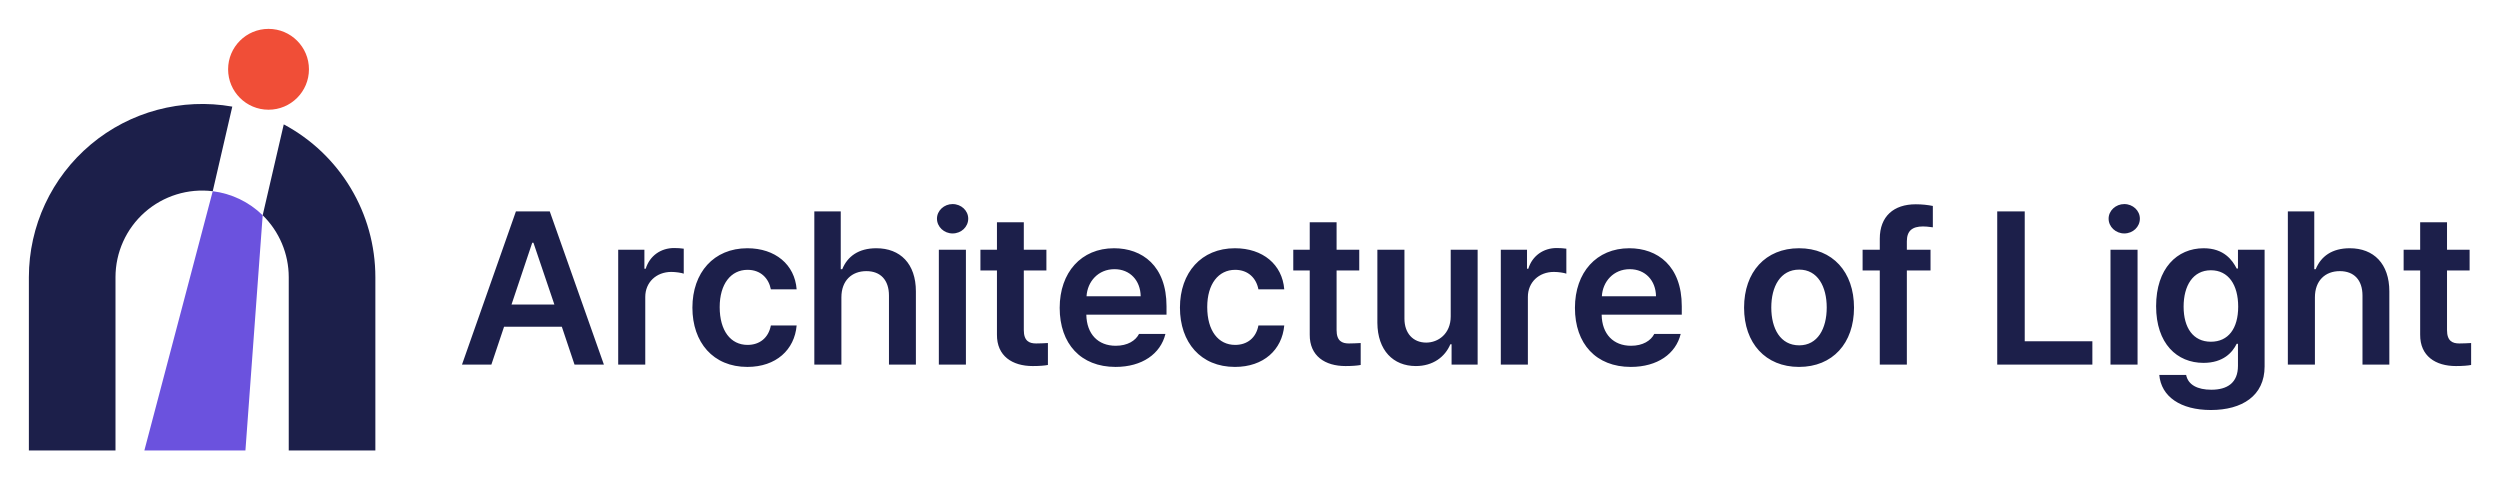
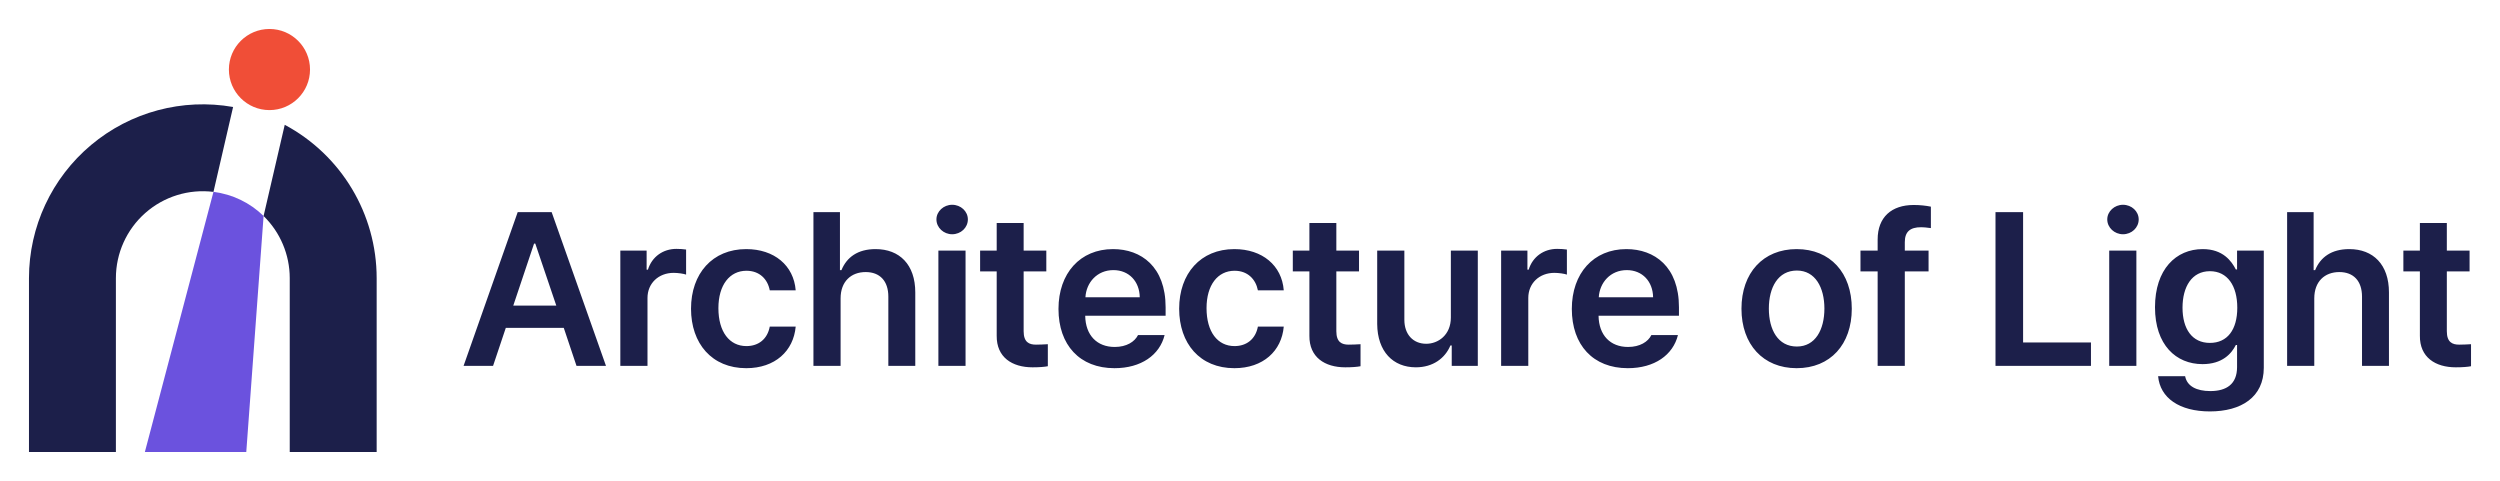
- <svg xmlns="http://www.w3.org/2000/svg" viewBox="4 -2.4 346.33 66.4" role="img" aria-label="Architecture of Light">
+ <svg xmlns="http://www.w3.org/2000/svg" viewBox="4 -2.4 345.14 66.4" role="img" aria-label="Architecture of Light">
  <path fill="#6B52DE" d="M33.47 24.09A12 12 0 0 1 40.39 27.42L38 60H24Z" />
  <path fill="#1C1F4A" d="M8 60V36A24 24 0 0 1 36.18 12.37L33.47 24.09A12 12 0 0 0 20 36V60ZM43.31 14.83A24 24 0 0 1 56 36V60H44V36A12 12 0 0 0 40.39 27.42Z" />
  <circle fill="#F04E37" cx="41.2" cy="7.2" r="5.6" />
-   <path fill="#1C1F4A" d="M72.07 48.11L73.83 42.86L81.83 42.86L83.59 48.11L87.66 48.11L80.16 26.89L75.47 26.89L68 48.11ZM74.86 39.79L77.73 31.23L77.9 31.23L80.8 39.79ZM89.64 48.11L93.39 48.11L93.39 38.73C93.39 36.71 94.92 35.27 97 35.27C97.61 35.27 98.4 35.39 98.72 35.51L98.72 32.05C98.37 31.99 97.79 31.96 97.38 31.96C95.56 31.96 94.01 33.02 93.45 34.83L93.27 34.83L93.27 32.2L89.64 32.2ZM107.53 48.43C111.52 48.43 114.07 46.05 114.36 42.69L110.79 42.69C110.46 44.41 109.23 45.38 107.56 45.38C105.22 45.38 103.7 43.42 103.7 40.14C103.7 36.94 105.25 34.98 107.56 34.98C109.38 34.98 110.49 36.15 110.79 37.68L114.36 37.68C114.1 34.25 111.4 31.99 107.53 31.99C102.88 31.99 99.92 35.36 99.92 40.22C99.92 45.03 102.79 48.43 107.53 48.43ZM120.56 38.79C120.56 36.47 122 35.16 124.02 35.16C125.98 35.16 127.15 36.39 127.15 38.55L127.15 48.11L130.88 48.11L130.88 37.97C130.88 34.13 128.71 31.99 125.4 31.99C122.94 31.99 121.41 33.11 120.68 34.89L120.47 34.89L120.47 26.89L116.81 26.89L116.81 48.11L120.56 48.11ZM134.06 48.11L137.81 48.11L137.81 32.2L134.06 32.2ZM135.96 29.94C137.17 29.94 138.13 29.03 138.13 27.89C138.13 26.78 137.17 25.87 135.96 25.87C134.79 25.87 133.8 26.78 133.8 27.89C133.8 29.03 134.79 29.94 135.96 29.94ZM148.96 32.2L145.83 32.2L145.83 28.39L142.11 28.39L142.11 32.2L139.82 32.2L139.82 35.07L142.11 35.07L142.11 43.95C142.08 46.93 144.25 48.31 147.06 48.31C148 48.31 148.73 48.25 149.17 48.16L149.17 45.12C148.7 45.15 147.97 45.18 147.53 45.18C146.59 45.18 145.83 44.85 145.83 43.33L145.83 35.07L148.96 35.07ZM158.54 48.43C162.23 48.43 164.78 46.61 165.45 43.86L161.79 43.86C161.32 44.79 160.21 45.5 158.56 45.5C156.13 45.5 154.54 43.9 154.49 41.19L165.6 41.19L165.6 40.02C165.6 34.42 162.23 31.99 158.33 31.99C153.79 31.99 150.8 35.33 150.8 40.25C150.8 45.23 153.73 48.43 158.54 48.43ZM154.52 38.64C154.64 36.61 156.13 34.89 158.39 34.89C160.56 34.89 161.99 36.47 162.02 38.64ZM175.08 48.43C179.06 48.43 181.61 46.05 181.91 42.69L178.33 42.69C178.01 44.41 176.78 45.38 175.11 45.38C172.77 45.38 171.24 43.42 171.24 40.14C171.24 36.94 172.79 34.98 175.11 34.98C176.93 34.98 178.04 36.15 178.33 37.68L181.91 37.68C181.64 34.25 178.95 31.99 175.08 31.99C170.42 31.99 167.46 35.36 167.46 40.22C167.46 45.03 170.33 48.43 175.08 48.43ZM192.3 32.2L189.16 32.2L189.16 28.39L185.44 28.39L185.44 32.2L183.16 32.2L183.16 35.07L185.44 35.07L185.44 43.95C185.41 46.93 187.58 48.31 190.39 48.31C191.33 48.31 192.06 48.25 192.5 48.16L192.5 45.12C192.03 45.15 191.3 45.18 190.86 45.18C189.92 45.18 189.16 44.85 189.16 43.33L189.16 35.07L192.3 35.07ZM204.97 41.43C204.97 43.86 203.22 45.06 201.58 45.06C199.76 45.06 198.56 43.77 198.56 41.75L198.56 32.2L194.81 32.2L194.81 42.33C194.84 46.14 197.01 48.31 200.14 48.31C202.51 48.31 204.18 47.05 204.92 45.29L205.09 45.29L205.09 48.11L208.7 48.11L208.7 32.2L204.97 32.2ZM211.91 48.11L215.66 48.11L215.66 38.73C215.66 36.71 217.18 35.27 219.26 35.27C219.88 35.27 220.67 35.39 220.99 35.51L220.99 32.05C220.64 31.99 220.05 31.96 219.64 31.96C217.83 31.96 216.27 33.02 215.72 34.83L215.54 34.83L215.54 32.2L211.91 32.2ZM229.92 48.43C233.61 48.43 236.16 46.61 236.83 43.86L233.17 43.86C232.7 44.79 231.59 45.5 229.95 45.5C227.52 45.5 225.92 43.9 225.88 41.19L236.98 41.19L236.98 40.02C236.98 34.42 233.61 31.99 229.71 31.99C225.17 31.99 222.18 35.33 222.18 40.25C222.18 45.23 225.11 48.43 229.92 48.43ZM225.91 38.64C226.02 36.61 227.52 34.89 229.77 34.89C231.94 34.89 233.38 36.47 233.41 38.64ZM253.22 48.43C257.88 48.43 260.84 45.15 260.84 40.22C260.84 35.27 257.88 31.99 253.22 31.99C248.59 31.99 245.61 35.27 245.61 40.22C245.61 45.15 248.59 48.43 253.22 48.43ZM253.25 45.44C250.64 45.44 249.38 43.13 249.38 40.2C249.38 37.29 250.64 34.95 253.25 34.95C255.8 34.95 257.06 37.29 257.06 40.2C257.06 43.13 255.8 45.44 253.25 45.44ZM271.44 32.2L268.16 32.2L268.16 31.03C268.16 29.59 268.89 28.97 270.41 28.97C270.67 28.97 271.14 29 271.76 29.09L271.76 26.13C271.06 25.99 270.26 25.9 269.39 25.9C266.34 25.9 264.41 27.57 264.41 30.67L264.41 32.2L262.03 32.2L262.03 35.07L264.41 35.07L264.41 48.11L268.16 48.11L268.16 35.07L271.44 35.07ZM280.68 48.11L293.86 48.11L293.86 44.88L284.49 44.88L284.49 26.89L280.68 26.89ZM296.37 48.11L300.12 48.11L300.12 32.2L296.37 32.2ZM298.28 29.94C299.48 29.94 300.44 29.03 300.44 27.89C300.44 26.78 299.48 25.87 298.28 25.87C297.1 25.87 296.11 26.78 296.11 27.89C296.11 29.03 297.1 29.94 298.28 29.94ZM310.28 54.4C314.59 54.4 317.72 52.44 317.72 48.37L317.72 32.2L314.03 32.2L314.03 34.8L313.85 34.8C313.27 33.66 312.1 31.99 309.28 31.99C305.59 31.99 302.69 34.78 302.69 40.02C302.69 45.21 305.59 47.87 309.25 47.87C312.01 47.87 313.27 46.41 313.85 45.23L314.03 45.23L314.03 48.28C314.03 50.63 312.56 51.59 310.34 51.59C308.43 51.59 307.12 50.92 306.85 49.54L303.13 49.54C303.39 52.53 306.06 54.4 310.28 54.4ZM310.28 44.94C307.82 44.94 306.5 43.01 306.5 40.08C306.5 37.18 307.79 35.04 310.28 35.04C312.71 35.04 314.06 37.06 314.06 40.08C314.06 43.13 312.68 44.94 310.28 44.94ZM324.69 38.79C324.69 36.47 326.12 35.16 328.14 35.16C330.11 35.16 331.28 36.39 331.28 38.55L331.28 48.11L335 48.11L335 37.97C335 34.13 332.83 31.99 329.52 31.99C327.06 31.99 325.53 33.11 324.8 34.89L324.6 34.89L324.6 26.89L320.94 26.89L320.94 48.11L324.69 48.11ZM346.12 32.2L342.99 32.2L342.99 28.39L339.27 28.39L339.27 32.2L336.98 32.2L336.98 35.07L339.27 35.07L339.27 43.95C339.24 46.93 341.41 48.31 344.22 48.31C345.16 48.31 345.89 48.25 346.33 48.16L346.33 45.12C345.86 45.15 345.13 45.18 344.69 45.18C343.75 45.18 342.99 44.85 342.99 43.33L342.99 35.07L346.12 35.07Z" />
+   <path fill="#1C1F4A" d="M72.07 48.11L73.83 42.86L81.83 42.86L83.59 48.11L87.66 48.11L80.16 26.89L75.47 26.89L68 48.11ZM74.86 39.79L77.73 31.23L77.9 31.23L80.8 39.79ZM89.64 48.11L93.39 48.11L93.39 38.73C93.39 36.71 94.92 35.27 97 35.27C97.61 35.27 98.4 35.39 98.72 35.51L98.72 32.05C98.37 31.99 97.79 31.96 97.38 31.96C95.56 31.96 94.01 33.02 93.45 34.83L93.27 34.83L93.27 32.2L89.64 32.2ZM107.02 48.43C111.01 48.43 113.55 46.05 113.85 42.69L110.27 42.69C109.95 44.41 108.72 45.38 107.05 45.38C104.71 45.38 103.18 43.42 103.18 40.14C103.18 36.94 104.74 34.98 107.05 34.98C108.87 34.98 109.98 36.15 110.27 37.68L113.85 37.68C113.58 34.25 110.89 31.99 107.02 31.99C102.36 31.99 99.4 35.36 99.4 40.22C99.4 45.03 102.28 48.43 107.02 48.43ZM120.05 38.79C120.05 36.47 121.49 35.16 123.51 35.16C125.47 35.16 126.64 36.39 126.64 38.55L126.64 48.11L130.36 48.11L130.36 37.97C130.36 34.13 128.19 31.99 124.88 31.99C122.42 31.99 120.9 33.11 120.17 34.89L119.96 34.89L119.96 26.89L116.3 26.89L116.3 48.11L120.05 48.11ZM133.55 48.11L137.3 48.11L137.3 32.2L133.55 32.2ZM135.45 29.94C136.65 29.94 137.62 29.03 137.62 27.89C137.62 26.78 136.65 25.87 135.45 25.87C134.28 25.87 133.28 26.78 133.28 27.89C133.28 29.03 134.28 29.94 135.45 29.94ZM148.45 32.2L145.32 32.2L145.32 28.39L141.6 28.39L141.6 32.2L139.31 32.2L139.31 35.07L141.6 35.07L141.6 43.95C141.57 46.93 143.73 48.31 146.55 48.31C147.48 48.31 148.22 48.25 148.66 48.16L148.66 45.12C148.19 45.15 147.45 45.18 147.02 45.18C146.08 45.18 145.32 44.85 145.32 43.33L145.32 35.07L148.45 35.07ZM157.86 48.43C161.55 48.43 164.1 46.61 164.78 43.86L161.11 43.86C160.64 44.79 159.53 45.5 157.89 45.5C155.46 45.5 153.86 43.9 153.82 41.19L164.92 41.19L164.92 40.02C164.92 34.42 161.55 31.99 157.66 31.99C153.12 31.99 150.13 35.33 150.13 40.25C150.13 45.23 153.06 48.43 157.86 48.43ZM153.85 38.64C153.96 36.61 155.46 34.89 157.71 34.89C159.88 34.89 161.32 36.47 161.35 38.64ZM174.41 48.43C178.39 48.43 180.94 46.05 181.23 42.69L177.66 42.69C177.34 44.41 176.1 45.38 174.44 45.38C172.09 45.38 170.57 43.42 170.57 40.14C170.57 36.94 172.12 34.98 174.44 34.98C176.25 34.98 177.36 36.15 177.66 37.68L181.23 37.68C180.97 34.25 178.27 31.99 174.41 31.99C169.75 31.99 166.79 35.36 166.79 40.22C166.79 45.03 169.66 48.43 174.41 48.43ZM191.62 32.2L188.49 32.2L188.49 28.39L184.77 28.39L184.77 32.2L182.48 32.2L182.48 35.07L184.77 35.07L184.77 43.95C184.74 46.93 186.91 48.31 189.72 48.31C190.66 48.31 191.39 48.25 191.83 48.16L191.83 45.12C191.36 45.15 190.63 45.18 190.19 45.18C189.25 45.18 188.49 44.85 188.49 43.33L188.49 35.07L191.62 35.07ZM204.3 41.43C204.3 43.86 202.54 45.06 200.9 45.06C199.09 45.06 197.88 43.77 197.88 41.75L197.88 32.2L194.13 32.2L194.13 42.33C194.16 46.14 196.33 48.31 199.47 48.31C201.84 48.31 203.51 47.05 204.24 45.29L204.42 45.29L204.42 48.11L208.02 48.11L208.02 32.2L204.3 32.2ZM211.24 48.11L214.99 48.11L214.99 38.73C214.99 36.71 216.51 35.27 218.59 35.27C219.2 35.27 220 35.39 220.32 35.51L220.32 32.05C219.97 31.99 219.38 31.96 218.97 31.96C217.15 31.96 215.6 33.02 215.04 34.83L214.87 34.83L214.87 32.2L211.24 32.2ZM228.73 48.43C232.42 48.43 234.97 46.61 235.65 43.86L231.98 43.86C231.52 44.79 230.4 45.5 228.76 45.5C226.33 45.5 224.73 43.9 224.69 41.19L235.79 41.19L235.79 40.02C235.79 34.42 232.42 31.99 228.53 31.99C223.99 31.99 221 35.33 221 40.25C221 45.23 223.93 48.43 228.73 48.43ZM224.72 38.64C224.84 36.61 226.33 34.89 228.59 34.89C230.75 34.89 232.19 36.47 232.22 38.64ZM252.04 48.43C256.69 48.43 259.65 45.15 259.65 40.22C259.65 35.27 256.69 31.99 252.04 31.99C247.41 31.99 244.42 35.27 244.42 40.22C244.42 45.15 247.41 48.43 252.04 48.43ZM252.07 45.44C249.46 45.44 248.2 43.13 248.2 40.2C248.2 37.29 249.46 34.95 252.07 34.95C254.61 34.95 255.87 37.29 255.87 40.2C255.87 43.13 254.61 45.44 252.07 45.44ZM270.25 32.2L266.97 32.2L266.97 31.03C266.97 29.59 267.7 28.97 269.22 28.97C269.49 28.97 269.96 29 270.57 29.09L270.57 26.13C269.87 25.99 269.08 25.9 268.2 25.9C265.15 25.9 263.22 27.57 263.22 30.67L263.22 32.2L260.85 32.2L260.85 35.07L263.22 35.07L263.22 48.11L266.97 48.11L266.97 35.07L270.25 35.07ZM279.49 48.11L292.67 48.11L292.67 44.88L283.3 44.88L283.3 26.89L279.49 26.89ZM295.19 48.11L298.94 48.11L298.94 32.2L295.19 32.2ZM297.09 29.94C298.29 29.94 299.26 29.03 299.26 27.89C299.26 26.78 298.29 25.87 297.09 25.87C295.92 25.87 294.92 26.78 294.92 27.89C294.92 29.03 295.92 29.94 297.09 29.94ZM309.09 54.4C313.4 54.4 316.53 52.44 316.53 48.37L316.53 32.2L312.84 32.2L312.84 34.8L312.67 34.8C312.08 33.66 310.91 31.99 308.1 31.99C304.41 31.99 301.51 34.78 301.51 40.02C301.51 45.21 304.41 47.87 308.07 47.87C310.82 47.87 312.08 46.41 312.67 45.23L312.84 45.23L312.84 48.28C312.84 50.63 311.38 51.59 309.15 51.59C307.25 51.59 305.93 50.92 305.67 49.54L301.94 49.54C302.21 52.53 304.87 54.4 309.09 54.4ZM309.09 44.94C306.63 44.94 305.31 43.01 305.31 40.08C305.31 37.18 306.6 35.04 309.09 35.04C311.52 35.04 312.87 37.06 312.87 40.08C312.87 43.13 311.5 44.94 309.09 44.94ZM323.5 38.79C323.5 36.47 324.93 35.16 326.96 35.16C328.92 35.16 330.09 36.39 330.09 38.55L330.09 48.11L333.81 48.11L333.81 37.97C333.81 34.13 331.64 31.99 328.33 31.99C325.87 31.99 324.35 33.11 323.62 34.89L323.41 34.89L323.41 26.89L319.75 26.89L319.75 48.11L323.5 48.11ZM344.94 32.2L341.8 32.2L341.8 28.39L338.08 28.39L338.08 32.2L335.8 32.2L335.8 35.07L338.08 35.07L338.08 43.95C338.05 46.93 340.22 48.31 343.03 48.31C343.97 48.31 344.7 48.25 345.14 48.16L345.14 45.12C344.67 45.15 343.94 45.18 343.5 45.18C342.56 45.18 341.8 44.85 341.8 43.33L341.8 35.07L344.94 35.07Z" />
</svg>
